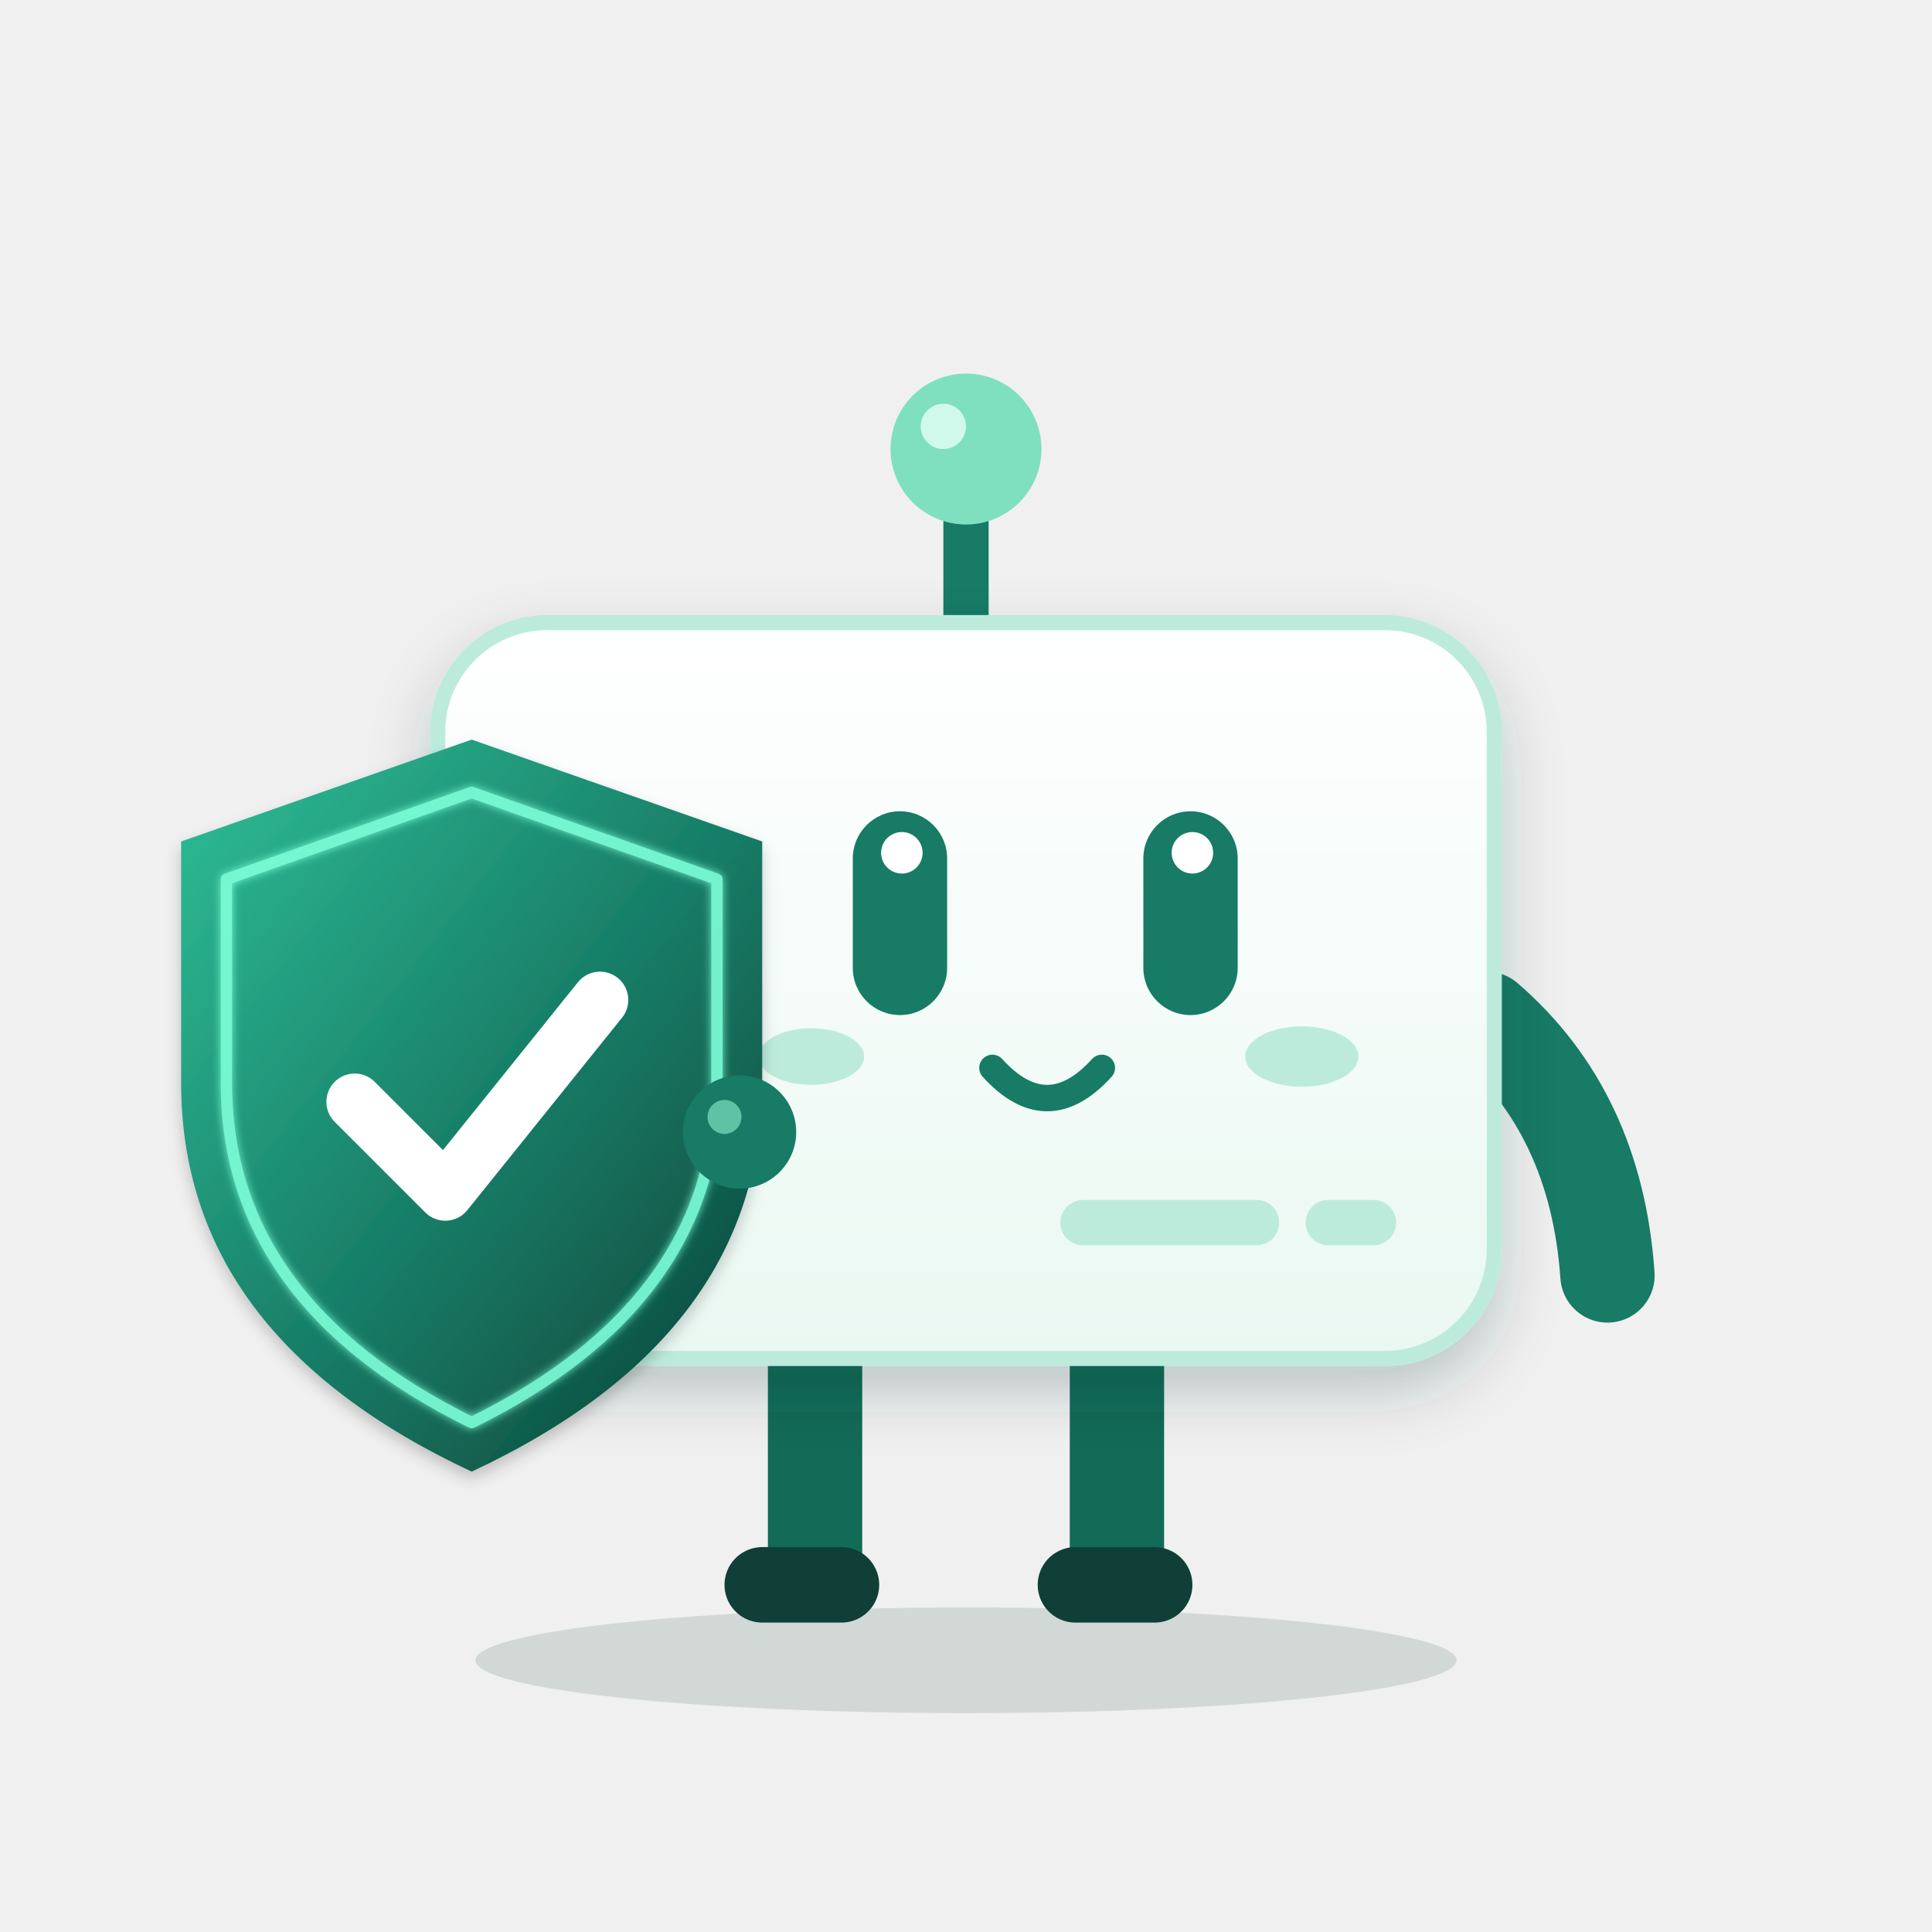
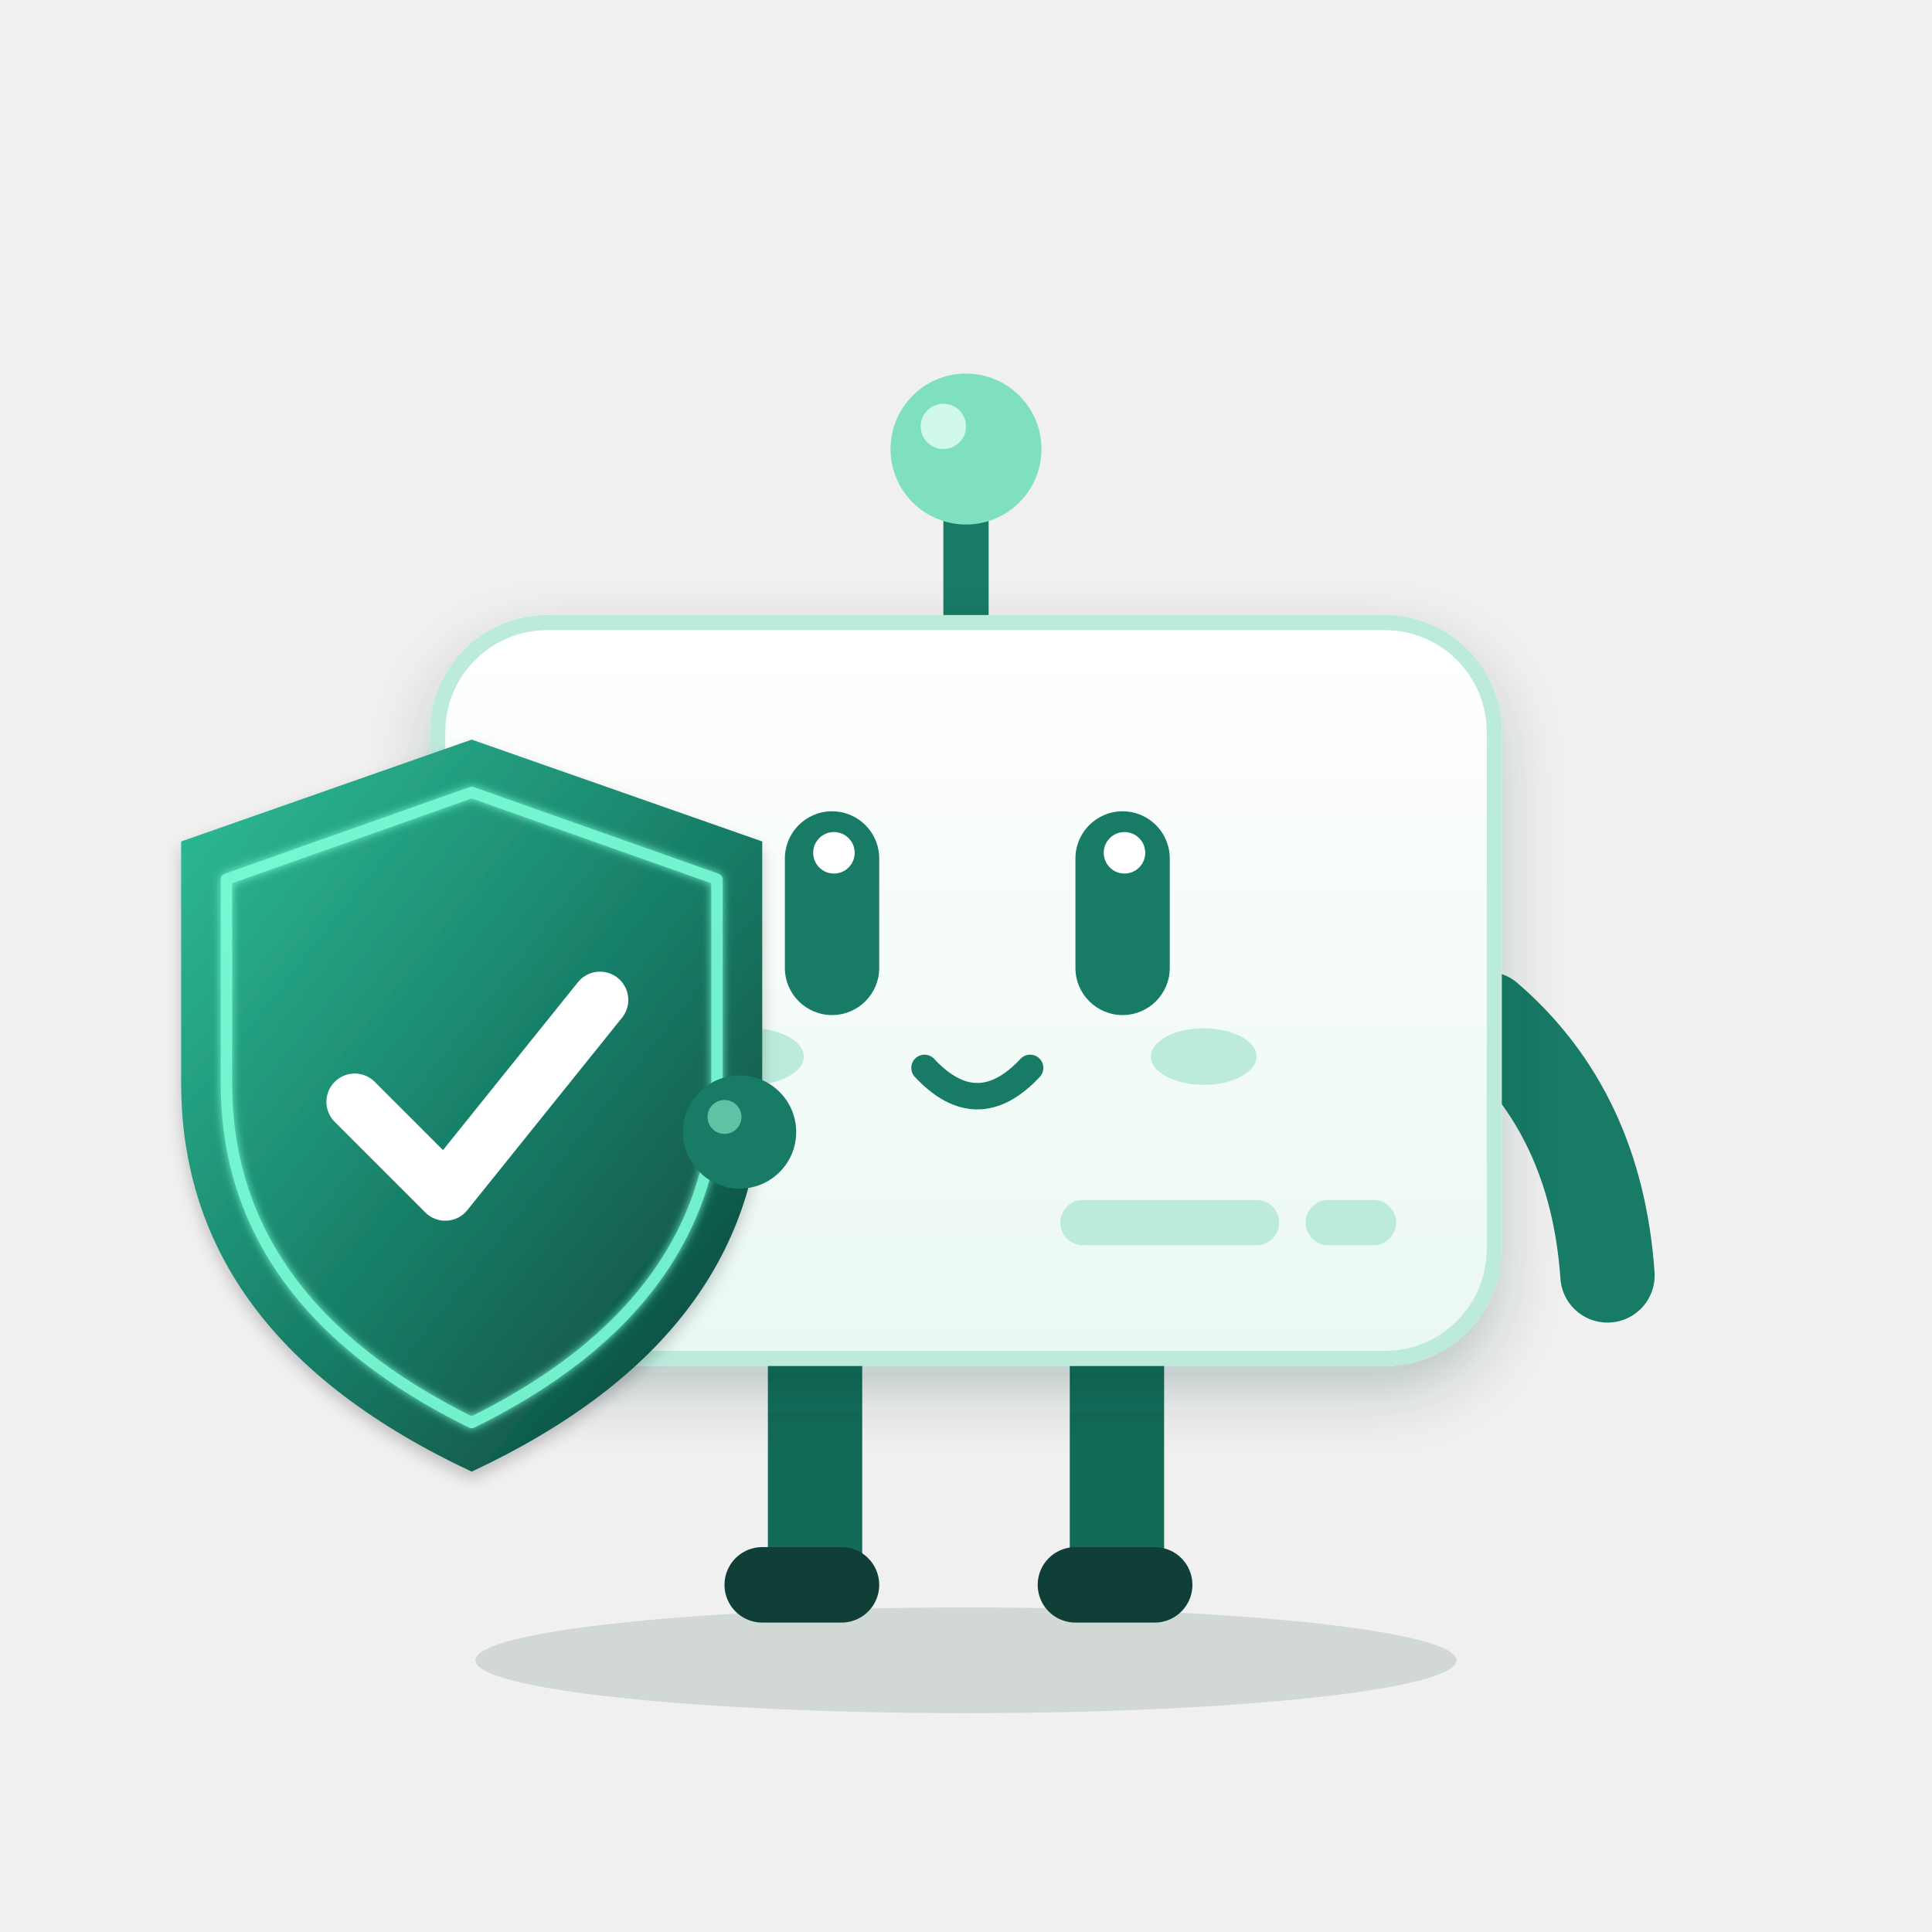
<svg xmlns="http://www.w3.org/2000/svg" viewBox="0 0 1024 1024" width="1024" height="1024">
  <defs>
    <linearGradient id="card" x1="0" y1="0" x2="0" y2="1">
      <stop offset="0" stop-color="#ffffff" />
      <stop offset="1" stop-color="#eaf8f2" />
    </linearGradient>
    <linearGradient id="shieldG" x1="0" y1="0" x2="1" y2="1">
      <stop offset="0" stop-color="#2fbf98" />
      <stop offset="0.55" stop-color="#177b65" />
      <stop offset="1" stop-color="#0b3f35" />
    </linearGradient>
    <filter id="sh" x="-30%" y="-30%" width="160%" height="170%">
      <feDropShadow dx="0" dy="14" stdDeviation="16" flood-color="#0b3f35" flood-opacity="0.22" />
    </filter>
    <filter id="shS" x="-30%" y="-30%" width="160%" height="170%">
      <feDropShadow dx="0" dy="18" stdDeviation="18" flood-color="#010f0c" flood-opacity="0.35" />
      <feDropShadow dx="0" dy="4" stdDeviation="4" flood-color="#021a15" flood-opacity="0.2" />
    </filter>
    <filter id="glow" x="-30%" y="-30%" width="160%" height="160%">
      <feGaussianBlur in="SourceGraphic" stdDeviation="2.4" result="b" />
      <feMerge>
        <feMergeNode in="b" />
        <feMergeNode in="SourceGraphic" />
      </feMerge>
    </filter>
  </defs>
  <ellipse cx="512" cy="880" rx="260" ry="28" fill="#0b3f35" opacity="0.14" />
  <path d="M788 540Q846 590 852 676" stroke="#177b65" stroke-width="50" stroke-linecap="round" fill="none" />
  <path d="M432 712V826M592 712V826" stroke="#126b57" stroke-width="50" stroke-linecap="round" />
  <path d="M404 840H446M570 840H612" stroke="#103f37" stroke-width="40" stroke-linecap="round" />
  <path d="M512 336V262" stroke="#177b65" stroke-width="24" stroke-linecap="round" />
  <circle cx="512" cy="238" r="40" fill="#7fe0bf" />
  <circle cx="500" cy="226" r="12" fill="#e6fff6" opacity=".8" />
  <g filter="url(#sh)">
    <rect x="232" y="330" width="560" height="390" rx="58" fill="url(#card)" stroke="#bcebdc" stroke-width="8" />
  </g>
  <rect x="562" y="636" width="116" height="24" rx="12" fill="#bcebdc" />
  <rect x="692" y="636" width="48" height="24" rx="12" fill="#bcebdc" />
-   <rect x="452" y="430" width="50" height="108" rx="25" fill="#177b65" />
-   <rect x="606" y="430" width="50" height="108" rx="25" fill="#177b65" />
-   <circle cx="478" cy="452" r="11" fill="#fff" />
-   <circle cx="632" cy="452" r="11" fill="#fff" />
-   <ellipse cx="690" cy="560" rx="30" ry="16" fill="#bcebdc" />
-   <path d="M526 566Q555 598 584 566" fill="none" stroke="#177b65" stroke-width="14" stroke-linecap="round" />
-   <ellipse cx="430" cy="560" rx="28" ry="15" fill="#bcebdc" />
+   <rect x="416" y="430" width="50" height="108" rx="25" fill="#177b65" />
+   <rect x="570" y="430" width="50" height="108" rx="25" fill="#177b65" />
+   <circle cx="442" cy="452" r="11" fill="#fff" />
+   <circle cx="596" cy="452" r="11" fill="#fff" />
+   <ellipse cx="638" cy="560" rx="28" ry="15" fill="#bcebdc" />
+   <path d="M490 566Q518 596 546 566" fill="none" stroke="#177b65" stroke-width="14" stroke-linecap="round" />
+   <ellipse cx="398" cy="560" rx="28" ry="15" fill="#bcebdc" />
  <path d="M300 560Q352 560 372 590" stroke="#177b65" stroke-width="50" stroke-linecap="round" fill="none" />
  <g filter="url(#shS)">
    <path d="M250 392L404 446V574Q404 708 250 780Q96 708 96 574V446Z" fill="url(#shieldG)" />
  </g>
  <path d="M250 420L380 466V574Q380 690 250 754Q120 690 120 574V466Z" fill="none" stroke="#7dffd9" stroke-width="6" stroke-linejoin="round" filter="url(#glow)" opacity=".9" />
  <path d="M188 584L236 632L318 530" fill="none" stroke="#ffffff" stroke-width="30" stroke-linecap="round" stroke-linejoin="round" />
  <circle cx="392" cy="600" r="30" fill="#177b65" />
  <circle cx="384" cy="592" r="9" fill="#7fe0bf" opacity=".7" />
</svg>
